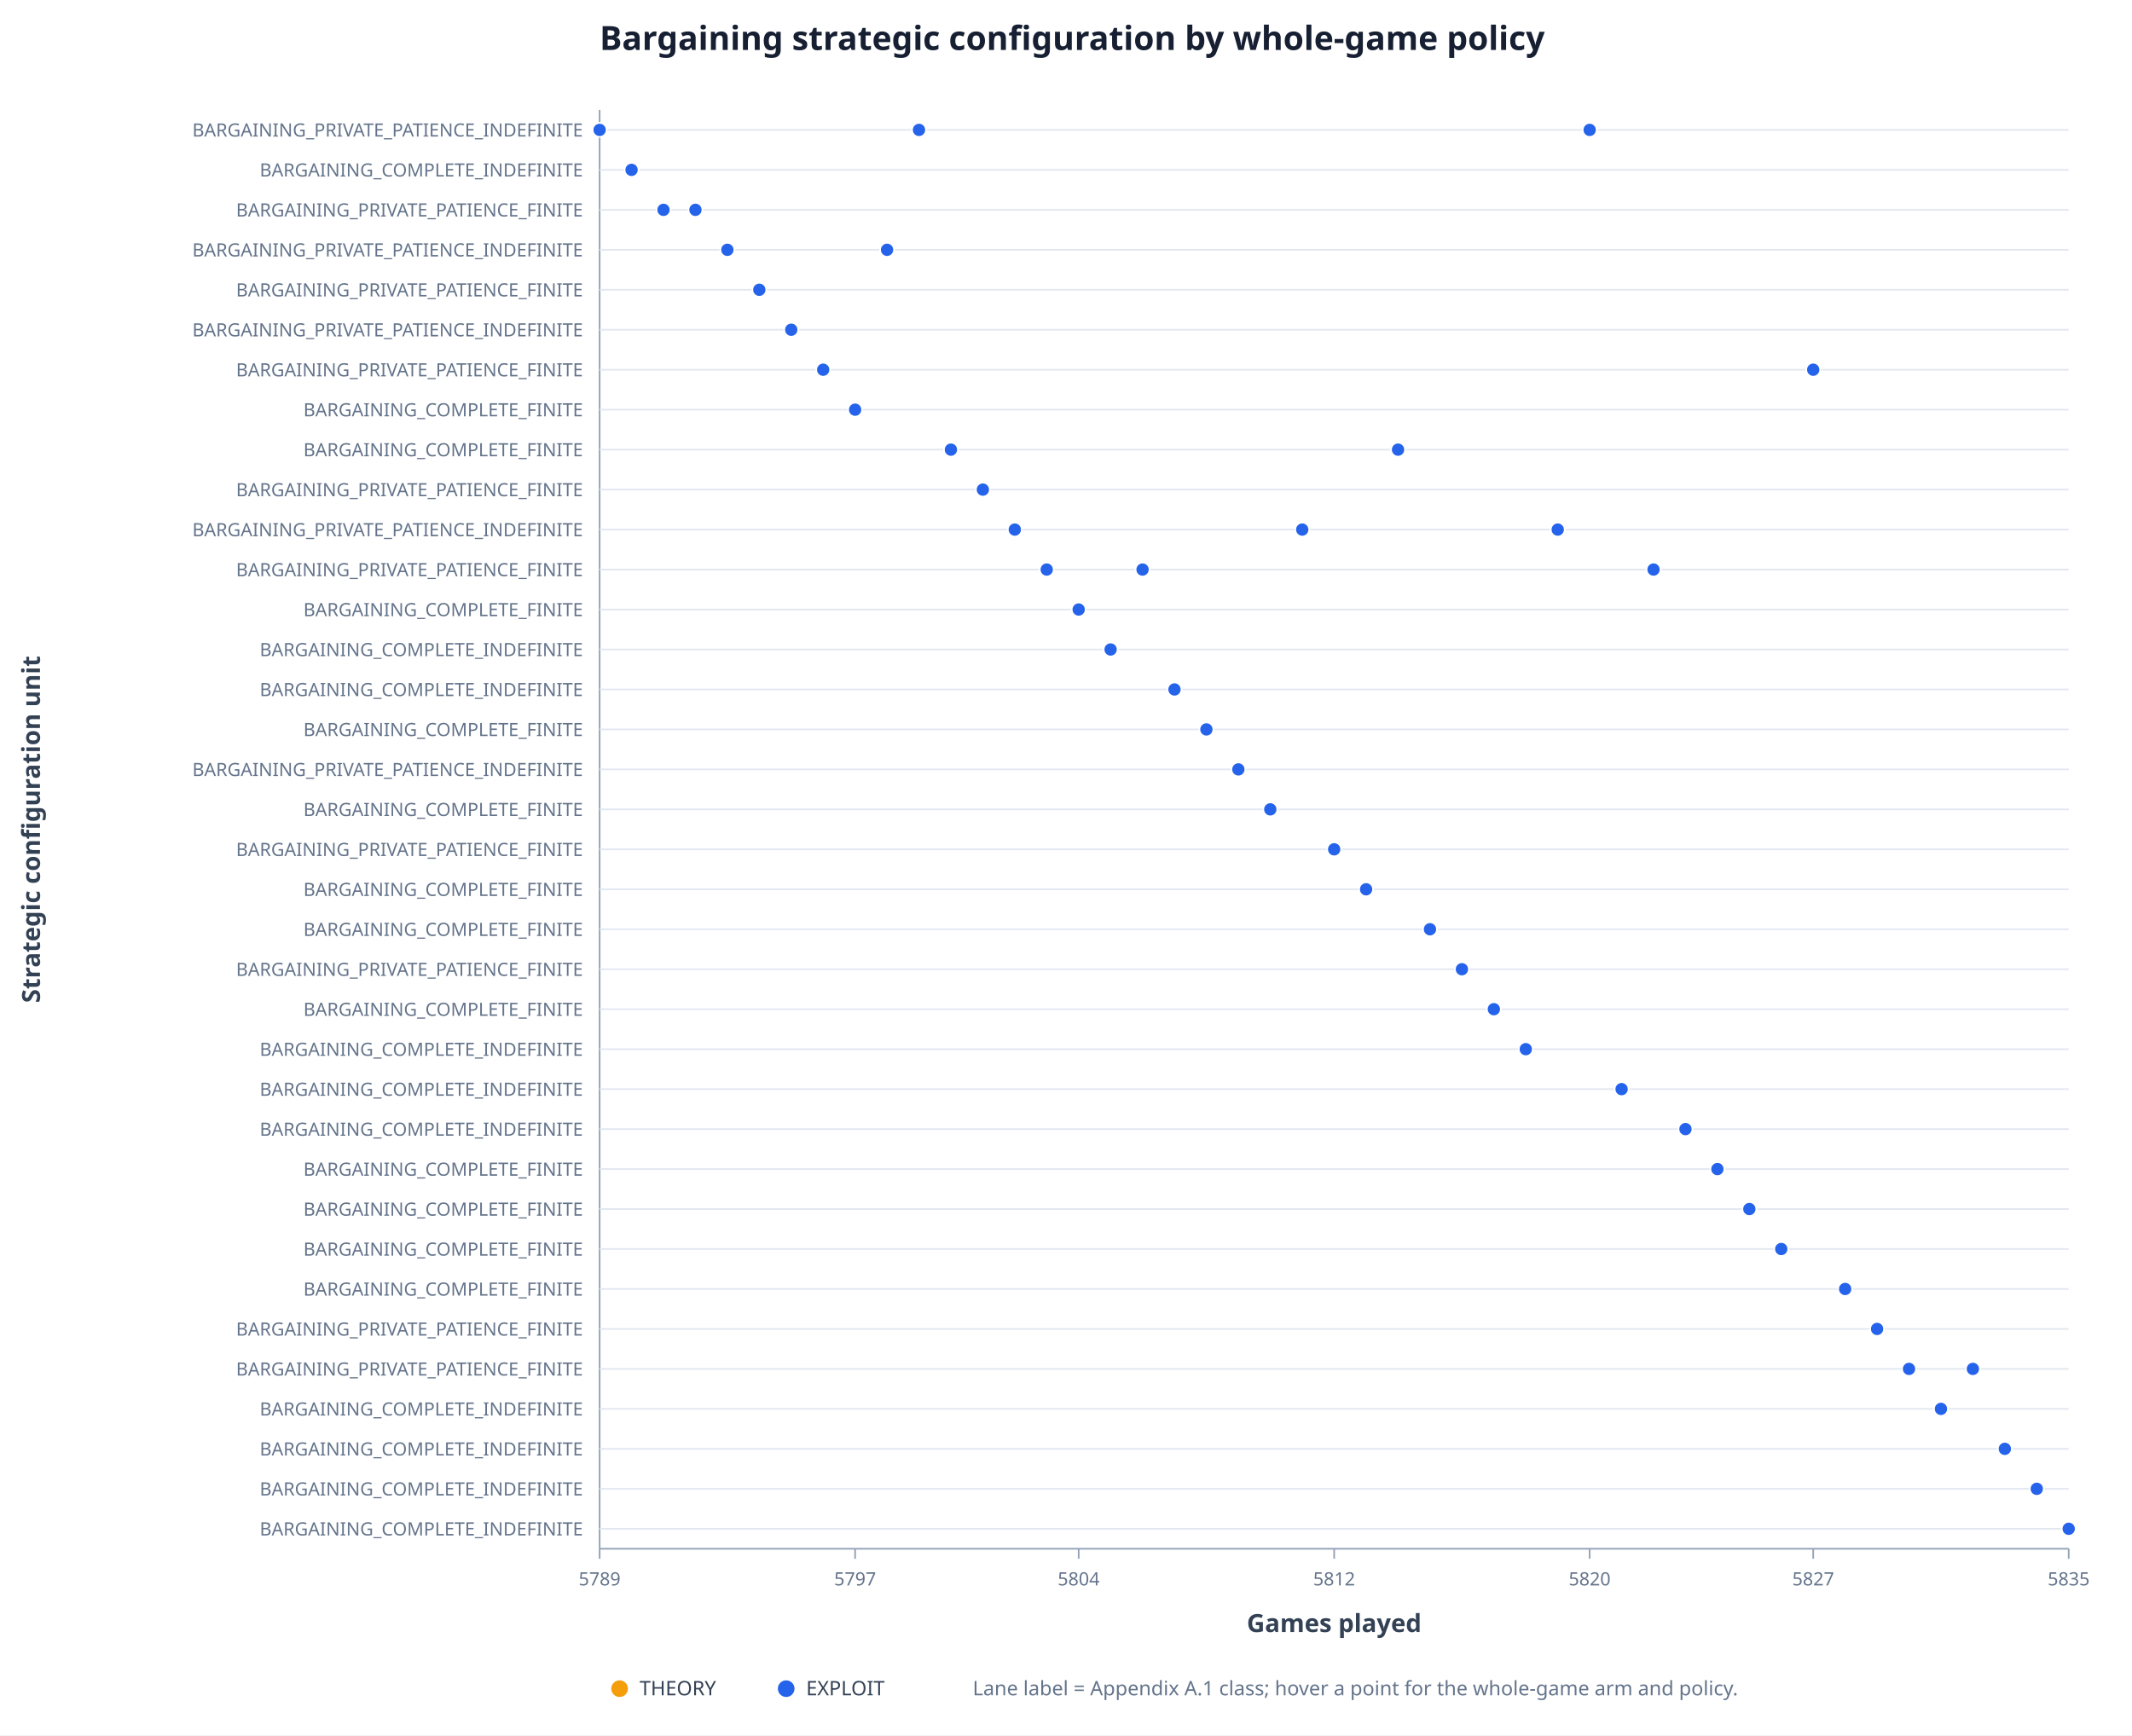
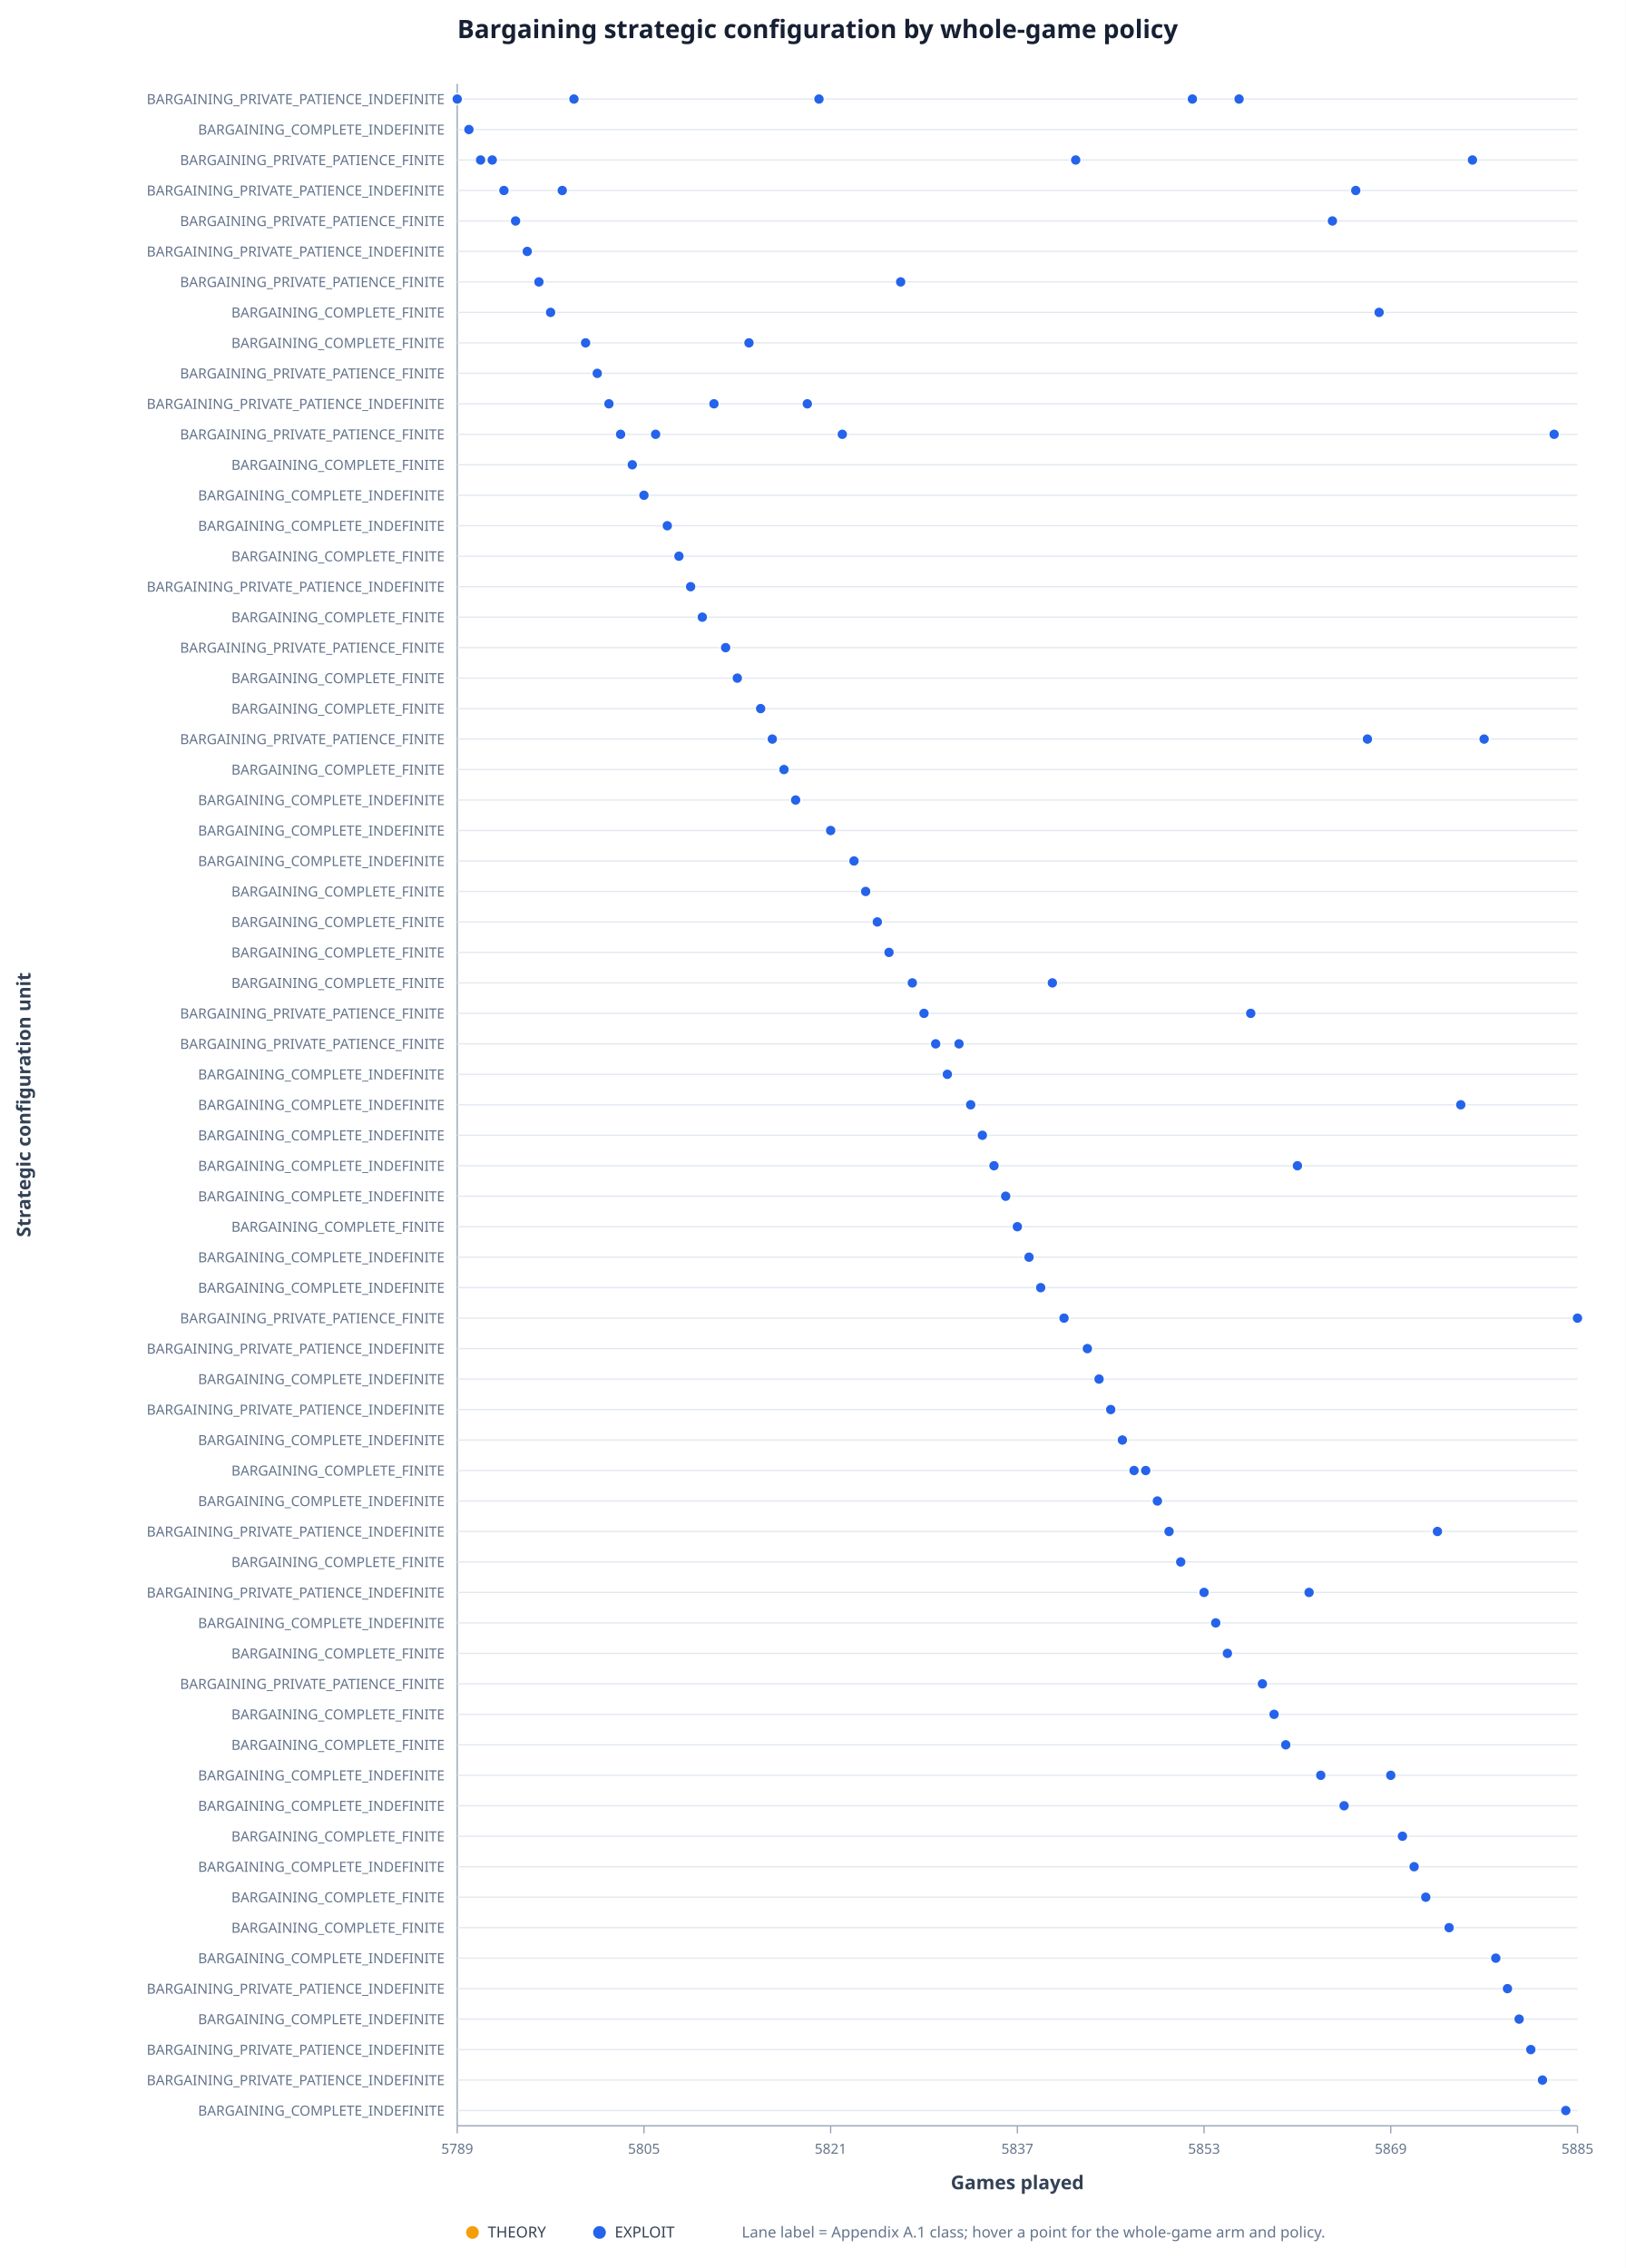
- <svg xmlns="http://www.w3.org/2000/svg" width="1280" height="1042" viewBox="0 0 1280 1042" role="img">
-   <rect width="1280" height="1042" fill="white" />
+ <svg xmlns="http://www.w3.org/2000/svg" width="1280" height="1786" viewBox="0 0 1280 1786" role="img">
+   <rect width="1280" height="1786" fill="white" />
  <text x="360.0" y="30" font-family="system-ui,sans-serif" font-size="20" font-weight="700" fill="#172033">Bargaining strategic configuration by whole-game policy</text>
-   <line x1="360.0" y1="930.0" x2="1242.0" y2="930.0" stroke="#94a3b8" />
-   <line x1="360.0" y1="66.0" x2="360.0" y2="930.0" stroke="#94a3b8" />
-   <text x="801.0" y="980" text-anchor="middle" font-family="system-ui,sans-serif" font-size="15" font-weight="650" fill="#334155">Games played</text>
-   <text x="24" y="498.0" transform="rotate(-90 24 498.0)" text-anchor="middle" font-family="system-ui,sans-serif" font-size="15" font-weight="650" fill="#334155">Strategic configuration unit</text>
+   <line x1="360.0" y1="1674.0" x2="1242.0" y2="1674.0" stroke="#94a3b8" />
+   <line x1="360.0" y1="66.0" x2="360.0" y2="1674.0" stroke="#94a3b8" />
+   <text x="801.0" y="1724" text-anchor="middle" font-family="system-ui,sans-serif" font-size="15" font-weight="650" fill="#334155">Games played</text>
+   <text x="24" y="870.0" transform="rotate(-90 24 870.0)" text-anchor="middle" font-family="system-ui,sans-serif" font-size="15" font-weight="650" fill="#334155">Strategic configuration unit</text>
  <line x1="360.0" y1="78.00" x2="1242.0" y2="78.00" stroke="#e2e8f0" />
  <text x="350.0" y="82.00" text-anchor="end" font-family="system-ui,sans-serif" font-size="11" fill="#64748b">BARGAINING_PRIVATE_PATIENCE_INDEFINITE</text>
  <line x1="360.0" y1="102.00" x2="1242.0" y2="102.00" stroke="#e2e8f0" />
  <text x="350.0" y="106.00" text-anchor="end" font-family="system-ui,sans-serif" font-size="11" fill="#64748b">BARGAINING_COMPLETE_INDEFINITE</text>
  <line x1="360.0" y1="126.00" x2="1242.0" y2="126.00" stroke="#e2e8f0" />
  <text x="350.0" y="130.00" text-anchor="end" font-family="system-ui,sans-serif" font-size="11" fill="#64748b">BARGAINING_PRIVATE_PATIENCE_FINITE</text>
  <line x1="360.0" y1="150.00" x2="1242.0" y2="150.00" stroke="#e2e8f0" />
  <text x="350.0" y="154.00" text-anchor="end" font-family="system-ui,sans-serif" font-size="11" fill="#64748b">BARGAINING_PRIVATE_PATIENCE_INDEFINITE</text>
  <line x1="360.0" y1="174.00" x2="1242.0" y2="174.00" stroke="#e2e8f0" />
  <text x="350.0" y="178.00" text-anchor="end" font-family="system-ui,sans-serif" font-size="11" fill="#64748b">BARGAINING_PRIVATE_PATIENCE_FINITE</text>
  <line x1="360.0" y1="198.00" x2="1242.0" y2="198.00" stroke="#e2e8f0" />
  <text x="350.0" y="202.00" text-anchor="end" font-family="system-ui,sans-serif" font-size="11" fill="#64748b">BARGAINING_PRIVATE_PATIENCE_INDEFINITE</text>
  <line x1="360.0" y1="222.00" x2="1242.0" y2="222.00" stroke="#e2e8f0" />
  <text x="350.0" y="226.00" text-anchor="end" font-family="system-ui,sans-serif" font-size="11" fill="#64748b">BARGAINING_PRIVATE_PATIENCE_FINITE</text>
  <line x1="360.0" y1="246.00" x2="1242.0" y2="246.00" stroke="#e2e8f0" />
  <text x="350.0" y="250.00" text-anchor="end" font-family="system-ui,sans-serif" font-size="11" fill="#64748b">BARGAINING_COMPLETE_FINITE</text>
  <line x1="360.0" y1="270.00" x2="1242.0" y2="270.00" stroke="#e2e8f0" />
  <text x="350.0" y="274.00" text-anchor="end" font-family="system-ui,sans-serif" font-size="11" fill="#64748b">BARGAINING_COMPLETE_FINITE</text>
  <line x1="360.0" y1="294.00" x2="1242.0" y2="294.00" stroke="#e2e8f0" />
  <text x="350.0" y="298.00" text-anchor="end" font-family="system-ui,sans-serif" font-size="11" fill="#64748b">BARGAINING_PRIVATE_PATIENCE_FINITE</text>
  <line x1="360.0" y1="318.00" x2="1242.0" y2="318.00" stroke="#e2e8f0" />
  <text x="350.0" y="322.00" text-anchor="end" font-family="system-ui,sans-serif" font-size="11" fill="#64748b">BARGAINING_PRIVATE_PATIENCE_INDEFINITE</text>
  <line x1="360.0" y1="342.00" x2="1242.0" y2="342.00" stroke="#e2e8f0" />
  <text x="350.0" y="346.00" text-anchor="end" font-family="system-ui,sans-serif" font-size="11" fill="#64748b">BARGAINING_PRIVATE_PATIENCE_FINITE</text>
  <line x1="360.0" y1="366.00" x2="1242.0" y2="366.00" stroke="#e2e8f0" />
  <text x="350.0" y="370.00" text-anchor="end" font-family="system-ui,sans-serif" font-size="11" fill="#64748b">BARGAINING_COMPLETE_FINITE</text>
  <line x1="360.0" y1="390.00" x2="1242.0" y2="390.00" stroke="#e2e8f0" />
  <text x="350.0" y="394.00" text-anchor="end" font-family="system-ui,sans-serif" font-size="11" fill="#64748b">BARGAINING_COMPLETE_INDEFINITE</text>
  <line x1="360.0" y1="414.00" x2="1242.0" y2="414.00" stroke="#e2e8f0" />
  <text x="350.0" y="418.00" text-anchor="end" font-family="system-ui,sans-serif" font-size="11" fill="#64748b">BARGAINING_COMPLETE_INDEFINITE</text>
  <line x1="360.0" y1="438.00" x2="1242.0" y2="438.00" stroke="#e2e8f0" />
  <text x="350.0" y="442.00" text-anchor="end" font-family="system-ui,sans-serif" font-size="11" fill="#64748b">BARGAINING_COMPLETE_FINITE</text>
  <line x1="360.0" y1="462.00" x2="1242.0" y2="462.00" stroke="#e2e8f0" />
  <text x="350.0" y="466.00" text-anchor="end" font-family="system-ui,sans-serif" font-size="11" fill="#64748b">BARGAINING_PRIVATE_PATIENCE_INDEFINITE</text>
  <line x1="360.0" y1="486.00" x2="1242.0" y2="486.00" stroke="#e2e8f0" />
  <text x="350.0" y="490.00" text-anchor="end" font-family="system-ui,sans-serif" font-size="11" fill="#64748b">BARGAINING_COMPLETE_FINITE</text>
  <line x1="360.0" y1="510.00" x2="1242.0" y2="510.00" stroke="#e2e8f0" />
  <text x="350.0" y="514.00" text-anchor="end" font-family="system-ui,sans-serif" font-size="11" fill="#64748b">BARGAINING_PRIVATE_PATIENCE_FINITE</text>
  <line x1="360.0" y1="534.00" x2="1242.0" y2="534.00" stroke="#e2e8f0" />
  <text x="350.0" y="538.00" text-anchor="end" font-family="system-ui,sans-serif" font-size="11" fill="#64748b">BARGAINING_COMPLETE_FINITE</text>
  <line x1="360.0" y1="558.00" x2="1242.0" y2="558.00" stroke="#e2e8f0" />
  <text x="350.0" y="562.00" text-anchor="end" font-family="system-ui,sans-serif" font-size="11" fill="#64748b">BARGAINING_COMPLETE_FINITE</text>
  <line x1="360.0" y1="582.00" x2="1242.0" y2="582.00" stroke="#e2e8f0" />
  <text x="350.0" y="586.00" text-anchor="end" font-family="system-ui,sans-serif" font-size="11" fill="#64748b">BARGAINING_PRIVATE_PATIENCE_FINITE</text>
  <line x1="360.0" y1="606.00" x2="1242.0" y2="606.00" stroke="#e2e8f0" />
  <text x="350.0" y="610.00" text-anchor="end" font-family="system-ui,sans-serif" font-size="11" fill="#64748b">BARGAINING_COMPLETE_FINITE</text>
  <line x1="360.0" y1="630.00" x2="1242.0" y2="630.00" stroke="#e2e8f0" />
  <text x="350.0" y="634.00" text-anchor="end" font-family="system-ui,sans-serif" font-size="11" fill="#64748b">BARGAINING_COMPLETE_INDEFINITE</text>
  <line x1="360.0" y1="654.00" x2="1242.0" y2="654.00" stroke="#e2e8f0" />
  <text x="350.0" y="658.00" text-anchor="end" font-family="system-ui,sans-serif" font-size="11" fill="#64748b">BARGAINING_COMPLETE_INDEFINITE</text>
  <line x1="360.0" y1="678.00" x2="1242.0" y2="678.00" stroke="#e2e8f0" />
  <text x="350.0" y="682.00" text-anchor="end" font-family="system-ui,sans-serif" font-size="11" fill="#64748b">BARGAINING_COMPLETE_INDEFINITE</text>
  <line x1="360.0" y1="702.00" x2="1242.0" y2="702.00" stroke="#e2e8f0" />
  <text x="350.0" y="706.00" text-anchor="end" font-family="system-ui,sans-serif" font-size="11" fill="#64748b">BARGAINING_COMPLETE_FINITE</text>
  <line x1="360.0" y1="726.00" x2="1242.0" y2="726.00" stroke="#e2e8f0" />
  <text x="350.0" y="730.00" text-anchor="end" font-family="system-ui,sans-serif" font-size="11" fill="#64748b">BARGAINING_COMPLETE_FINITE</text>
  <line x1="360.0" y1="750.00" x2="1242.0" y2="750.00" stroke="#e2e8f0" />
  <text x="350.0" y="754.00" text-anchor="end" font-family="system-ui,sans-serif" font-size="11" fill="#64748b">BARGAINING_COMPLETE_FINITE</text>
  <line x1="360.0" y1="774.00" x2="1242.0" y2="774.00" stroke="#e2e8f0" />
  <text x="350.0" y="778.00" text-anchor="end" font-family="system-ui,sans-serif" font-size="11" fill="#64748b">BARGAINING_COMPLETE_FINITE</text>
  <line x1="360.0" y1="798.00" x2="1242.0" y2="798.00" stroke="#e2e8f0" />
  <text x="350.0" y="802.00" text-anchor="end" font-family="system-ui,sans-serif" font-size="11" fill="#64748b">BARGAINING_PRIVATE_PATIENCE_FINITE</text>
  <line x1="360.0" y1="822.00" x2="1242.0" y2="822.00" stroke="#e2e8f0" />
  <text x="350.0" y="826.00" text-anchor="end" font-family="system-ui,sans-serif" font-size="11" fill="#64748b">BARGAINING_PRIVATE_PATIENCE_FINITE</text>
  <line x1="360.0" y1="846.00" x2="1242.0" y2="846.00" stroke="#e2e8f0" />
  <text x="350.0" y="850.00" text-anchor="end" font-family="system-ui,sans-serif" font-size="11" fill="#64748b">BARGAINING_COMPLETE_INDEFINITE</text>
  <line x1="360.0" y1="870.00" x2="1242.0" y2="870.00" stroke="#e2e8f0" />
  <text x="350.0" y="874.00" text-anchor="end" font-family="system-ui,sans-serif" font-size="11" fill="#64748b">BARGAINING_COMPLETE_INDEFINITE</text>
  <line x1="360.0" y1="894.00" x2="1242.0" y2="894.00" stroke="#e2e8f0" />
  <text x="350.0" y="898.00" text-anchor="end" font-family="system-ui,sans-serif" font-size="11" fill="#64748b">BARGAINING_COMPLETE_INDEFINITE</text>
  <line x1="360.0" y1="918.00" x2="1242.0" y2="918.00" stroke="#e2e8f0" />
  <text x="350.0" y="922.00" text-anchor="end" font-family="system-ui,sans-serif" font-size="11" fill="#64748b">BARGAINING_COMPLETE_INDEFINITE</text>
-   <line x1="360.00" y1="930.0" x2="360.00" y2="936.0" stroke="#94a3b8" />
-   <text x="360.00" y="952.0" text-anchor="middle" font-family="system-ui,sans-serif" font-size="11" fill="#64748b">5789</text>
-   <line x1="513.39" y1="930.0" x2="513.39" y2="936.0" stroke="#94a3b8" />
-   <text x="513.39" y="952.0" text-anchor="middle" font-family="system-ui,sans-serif" font-size="11" fill="#64748b">5797</text>
-   <line x1="647.61" y1="930.0" x2="647.61" y2="936.0" stroke="#94a3b8" />
-   <text x="647.61" y="952.0" text-anchor="middle" font-family="system-ui,sans-serif" font-size="11" fill="#64748b">5804</text>
-   <line x1="801.00" y1="930.0" x2="801.00" y2="936.0" stroke="#94a3b8" />
-   <text x="801.00" y="952.0" text-anchor="middle" font-family="system-ui,sans-serif" font-size="11" fill="#64748b">5812</text>
-   <line x1="954.39" y1="930.0" x2="954.39" y2="936.0" stroke="#94a3b8" />
-   <text x="954.39" y="952.0" text-anchor="middle" font-family="system-ui,sans-serif" font-size="11" fill="#64748b">5820</text>
-   <line x1="1088.61" y1="930.0" x2="1088.61" y2="936.0" stroke="#94a3b8" />
-   <text x="1088.61" y="952.0" text-anchor="middle" font-family="system-ui,sans-serif" font-size="11" fill="#64748b">5827</text>
-   <line x1="1242.00" y1="930.0" x2="1242.00" y2="936.0" stroke="#94a3b8" />
-   <text x="1242.00" y="952.0" text-anchor="middle" font-family="system-ui,sans-serif" font-size="11" fill="#64748b">5835</text>
+   <line x1="360.0" y1="942.00" x2="1242.0" y2="942.00" stroke="#e2e8f0" />
+   <text x="350.0" y="946.00" text-anchor="end" font-family="system-ui,sans-serif" font-size="11" fill="#64748b">BARGAINING_COMPLETE_INDEFINITE</text>
+   <line x1="360.0" y1="966.00" x2="1242.0" y2="966.00" stroke="#e2e8f0" />
+   <text x="350.0" y="970.00" text-anchor="end" font-family="system-ui,sans-serif" font-size="11" fill="#64748b">BARGAINING_COMPLETE_FINITE</text>
+   <line x1="360.0" y1="990.00" x2="1242.0" y2="990.00" stroke="#e2e8f0" />
+   <text x="350.0" y="994.00" text-anchor="end" font-family="system-ui,sans-serif" font-size="11" fill="#64748b">BARGAINING_COMPLETE_INDEFINITE</text>
+   <line x1="360.0" y1="1014.00" x2="1242.0" y2="1014.00" stroke="#e2e8f0" />
+   <text x="350.0" y="1018.00" text-anchor="end" font-family="system-ui,sans-serif" font-size="11" fill="#64748b">BARGAINING_COMPLETE_INDEFINITE</text>
+   <line x1="360.0" y1="1038.00" x2="1242.0" y2="1038.00" stroke="#e2e8f0" />
+   <text x="350.0" y="1042.00" text-anchor="end" font-family="system-ui,sans-serif" font-size="11" fill="#64748b">BARGAINING_PRIVATE_PATIENCE_FINITE</text>
+   <line x1="360.0" y1="1062.00" x2="1242.0" y2="1062.00" stroke="#e2e8f0" />
+   <text x="350.0" y="1066.00" text-anchor="end" font-family="system-ui,sans-serif" font-size="11" fill="#64748b">BARGAINING_PRIVATE_PATIENCE_INDEFINITE</text>
+   <line x1="360.0" y1="1086.00" x2="1242.0" y2="1086.00" stroke="#e2e8f0" />
+   <text x="350.0" y="1090.00" text-anchor="end" font-family="system-ui,sans-serif" font-size="11" fill="#64748b">BARGAINING_COMPLETE_INDEFINITE</text>
+   <line x1="360.0" y1="1110.00" x2="1242.0" y2="1110.00" stroke="#e2e8f0" />
+   <text x="350.0" y="1114.00" text-anchor="end" font-family="system-ui,sans-serif" font-size="11" fill="#64748b">BARGAINING_PRIVATE_PATIENCE_INDEFINITE</text>
+   <line x1="360.0" y1="1134.00" x2="1242.0" y2="1134.00" stroke="#e2e8f0" />
+   <text x="350.0" y="1138.00" text-anchor="end" font-family="system-ui,sans-serif" font-size="11" fill="#64748b">BARGAINING_COMPLETE_INDEFINITE</text>
+   <line x1="360.0" y1="1158.00" x2="1242.0" y2="1158.00" stroke="#e2e8f0" />
+   <text x="350.0" y="1162.00" text-anchor="end" font-family="system-ui,sans-serif" font-size="11" fill="#64748b">BARGAINING_COMPLETE_FINITE</text>
+   <line x1="360.0" y1="1182.00" x2="1242.0" y2="1182.00" stroke="#e2e8f0" />
+   <text x="350.0" y="1186.00" text-anchor="end" font-family="system-ui,sans-serif" font-size="11" fill="#64748b">BARGAINING_COMPLETE_INDEFINITE</text>
+   <line x1="360.0" y1="1206.00" x2="1242.0" y2="1206.00" stroke="#e2e8f0" />
+   <text x="350.0" y="1210.00" text-anchor="end" font-family="system-ui,sans-serif" font-size="11" fill="#64748b">BARGAINING_PRIVATE_PATIENCE_INDEFINITE</text>
+   <line x1="360.0" y1="1230.00" x2="1242.0" y2="1230.00" stroke="#e2e8f0" />
+   <text x="350.0" y="1234.00" text-anchor="end" font-family="system-ui,sans-serif" font-size="11" fill="#64748b">BARGAINING_COMPLETE_FINITE</text>
+   <line x1="360.0" y1="1254.00" x2="1242.0" y2="1254.00" stroke="#e2e8f0" />
+   <text x="350.0" y="1258.00" text-anchor="end" font-family="system-ui,sans-serif" font-size="11" fill="#64748b">BARGAINING_PRIVATE_PATIENCE_INDEFINITE</text>
+   <line x1="360.0" y1="1278.00" x2="1242.0" y2="1278.00" stroke="#e2e8f0" />
+   <text x="350.0" y="1282.00" text-anchor="end" font-family="system-ui,sans-serif" font-size="11" fill="#64748b">BARGAINING_COMPLETE_INDEFINITE</text>
+   <line x1="360.0" y1="1302.00" x2="1242.0" y2="1302.00" stroke="#e2e8f0" />
+   <text x="350.0" y="1306.00" text-anchor="end" font-family="system-ui,sans-serif" font-size="11" fill="#64748b">BARGAINING_COMPLETE_FINITE</text>
+   <line x1="360.0" y1="1326.00" x2="1242.0" y2="1326.00" stroke="#e2e8f0" />
+   <text x="350.0" y="1330.00" text-anchor="end" font-family="system-ui,sans-serif" font-size="11" fill="#64748b">BARGAINING_PRIVATE_PATIENCE_FINITE</text>
+   <line x1="360.0" y1="1350.00" x2="1242.0" y2="1350.00" stroke="#e2e8f0" />
+   <text x="350.0" y="1354.00" text-anchor="end" font-family="system-ui,sans-serif" font-size="11" fill="#64748b">BARGAINING_COMPLETE_FINITE</text>
+   <line x1="360.0" y1="1374.00" x2="1242.0" y2="1374.00" stroke="#e2e8f0" />
+   <text x="350.0" y="1378.00" text-anchor="end" font-family="system-ui,sans-serif" font-size="11" fill="#64748b">BARGAINING_COMPLETE_FINITE</text>
+   <line x1="360.0" y1="1398.00" x2="1242.0" y2="1398.00" stroke="#e2e8f0" />
+   <text x="350.0" y="1402.00" text-anchor="end" font-family="system-ui,sans-serif" font-size="11" fill="#64748b">BARGAINING_COMPLETE_INDEFINITE</text>
+   <line x1="360.0" y1="1422.00" x2="1242.0" y2="1422.00" stroke="#e2e8f0" />
+   <text x="350.0" y="1426.00" text-anchor="end" font-family="system-ui,sans-serif" font-size="11" fill="#64748b">BARGAINING_COMPLETE_INDEFINITE</text>
+   <line x1="360.0" y1="1446.00" x2="1242.0" y2="1446.00" stroke="#e2e8f0" />
+   <text x="350.0" y="1450.00" text-anchor="end" font-family="system-ui,sans-serif" font-size="11" fill="#64748b">BARGAINING_COMPLETE_FINITE</text>
+   <line x1="360.0" y1="1470.00" x2="1242.0" y2="1470.00" stroke="#e2e8f0" />
+   <text x="350.0" y="1474.00" text-anchor="end" font-family="system-ui,sans-serif" font-size="11" fill="#64748b">BARGAINING_COMPLETE_INDEFINITE</text>
+   <line x1="360.0" y1="1494.00" x2="1242.0" y2="1494.00" stroke="#e2e8f0" />
+   <text x="350.0" y="1498.00" text-anchor="end" font-family="system-ui,sans-serif" font-size="11" fill="#64748b">BARGAINING_COMPLETE_FINITE</text>
+   <line x1="360.0" y1="1518.00" x2="1242.0" y2="1518.00" stroke="#e2e8f0" />
+   <text x="350.0" y="1522.00" text-anchor="end" font-family="system-ui,sans-serif" font-size="11" fill="#64748b">BARGAINING_COMPLETE_FINITE</text>
+   <line x1="360.0" y1="1542.00" x2="1242.0" y2="1542.00" stroke="#e2e8f0" />
+   <text x="350.0" y="1546.00" text-anchor="end" font-family="system-ui,sans-serif" font-size="11" fill="#64748b">BARGAINING_COMPLETE_INDEFINITE</text>
+   <line x1="360.0" y1="1566.00" x2="1242.0" y2="1566.00" stroke="#e2e8f0" />
+   <text x="350.0" y="1570.00" text-anchor="end" font-family="system-ui,sans-serif" font-size="11" fill="#64748b">BARGAINING_PRIVATE_PATIENCE_INDEFINITE</text>
+   <line x1="360.0" y1="1590.00" x2="1242.0" y2="1590.00" stroke="#e2e8f0" />
+   <text x="350.0" y="1594.00" text-anchor="end" font-family="system-ui,sans-serif" font-size="11" fill="#64748b">BARGAINING_COMPLETE_INDEFINITE</text>
+   <line x1="360.0" y1="1614.00" x2="1242.0" y2="1614.00" stroke="#e2e8f0" />
+   <text x="350.0" y="1618.00" text-anchor="end" font-family="system-ui,sans-serif" font-size="11" fill="#64748b">BARGAINING_PRIVATE_PATIENCE_INDEFINITE</text>
+   <line x1="360.0" y1="1638.00" x2="1242.0" y2="1638.00" stroke="#e2e8f0" />
+   <text x="350.0" y="1642.00" text-anchor="end" font-family="system-ui,sans-serif" font-size="11" fill="#64748b">BARGAINING_PRIVATE_PATIENCE_INDEFINITE</text>
+   <line x1="360.0" y1="1662.00" x2="1242.0" y2="1662.00" stroke="#e2e8f0" />
+   <text x="350.0" y="1666.00" text-anchor="end" font-family="system-ui,sans-serif" font-size="11" fill="#64748b">BARGAINING_COMPLETE_INDEFINITE</text>
+   <line x1="360.00" y1="1674.0" x2="360.00" y2="1680.0" stroke="#94a3b8" />
+   <text x="360.00" y="1696.0" text-anchor="middle" font-family="system-ui,sans-serif" font-size="11" fill="#64748b">5789</text>
+   <line x1="507.00" y1="1674.0" x2="507.00" y2="1680.0" stroke="#94a3b8" />
+   <text x="507.00" y="1696.0" text-anchor="middle" font-family="system-ui,sans-serif" font-size="11" fill="#64748b">5805</text>
+   <line x1="654.00" y1="1674.0" x2="654.00" y2="1680.0" stroke="#94a3b8" />
+   <text x="654.00" y="1696.0" text-anchor="middle" font-family="system-ui,sans-serif" font-size="11" fill="#64748b">5821</text>
+   <line x1="801.00" y1="1674.0" x2="801.00" y2="1680.0" stroke="#94a3b8" />
+   <text x="801.00" y="1696.0" text-anchor="middle" font-family="system-ui,sans-serif" font-size="11" fill="#64748b">5837</text>
+   <line x1="948.00" y1="1674.0" x2="948.00" y2="1680.0" stroke="#94a3b8" />
+   <text x="948.00" y="1696.0" text-anchor="middle" font-family="system-ui,sans-serif" font-size="11" fill="#64748b">5853</text>
+   <line x1="1095.00" y1="1674.0" x2="1095.00" y2="1680.0" stroke="#94a3b8" />
+   <text x="1095.00" y="1696.0" text-anchor="middle" font-family="system-ui,sans-serif" font-size="11" fill="#64748b">5869</text>
+   <line x1="1242.00" y1="1674.0" x2="1242.00" y2="1680.0" stroke="#94a3b8" />
+   <text x="1242.00" y="1696.0" text-anchor="middle" font-family="system-ui,sans-serif" font-size="11" fill="#64748b">5885</text>
  <circle cx="360.00" cy="78.00" r="4.2" fill="#2563eb" stroke="white" stroke-width="1" />
-   <circle cx="379.17" cy="102.00" r="4.2" fill="#2563eb" stroke="white" stroke-width="1" />
-   <circle cx="398.35" cy="126.00" r="4.2" fill="#2563eb" stroke="white" stroke-width="1" />
-   <circle cx="417.52" cy="126.00" r="4.2" fill="#2563eb" stroke="white" stroke-width="1" />
-   <circle cx="436.70" cy="150.00" r="4.2" fill="#2563eb" stroke="white" stroke-width="1" />
-   <circle cx="455.87" cy="174.00" r="4.2" fill="#2563eb" stroke="white" stroke-width="1" />
-   <circle cx="475.04" cy="198.00" r="4.2" fill="#2563eb" stroke="white" stroke-width="1" />
-   <circle cx="494.22" cy="222.00" r="4.2" fill="#2563eb" stroke="white" stroke-width="1" />
-   <circle cx="513.39" cy="246.00" r="4.2" fill="#2563eb" stroke="white" stroke-width="1" />
-   <circle cx="532.57" cy="150.00" r="4.2" fill="#2563eb" stroke="white" stroke-width="1" />
-   <circle cx="551.74" cy="78.00" r="4.2" fill="#2563eb" stroke="white" stroke-width="1" />
-   <circle cx="570.91" cy="270.00" r="4.2" fill="#2563eb" stroke="white" stroke-width="1" />
-   <circle cx="590.09" cy="294.00" r="4.2" fill="#2563eb" stroke="white" stroke-width="1" />
-   <circle cx="609.26" cy="318.00" r="4.2" fill="#2563eb" stroke="white" stroke-width="1" />
-   <circle cx="628.43" cy="342.00" r="4.2" fill="#2563eb" stroke="white" stroke-width="1" />
-   <circle cx="647.61" cy="366.00" r="4.2" fill="#2563eb" stroke="white" stroke-width="1" />
-   <circle cx="666.78" cy="390.00" r="4.2" fill="#2563eb" stroke="white" stroke-width="1" />
-   <circle cx="685.96" cy="342.00" r="4.2" fill="#2563eb" stroke="white" stroke-width="1" />
-   <circle cx="705.13" cy="414.00" r="4.2" fill="#2563eb" stroke="white" stroke-width="1" />
-   <circle cx="724.30" cy="438.00" r="4.2" fill="#2563eb" stroke="white" stroke-width="1" />
-   <circle cx="743.48" cy="462.00" r="4.2" fill="#2563eb" stroke="white" stroke-width="1" />
-   <circle cx="762.65" cy="486.00" r="4.2" fill="#2563eb" stroke="white" stroke-width="1" />
-   <circle cx="781.83" cy="318.00" r="4.2" fill="#2563eb" stroke="white" stroke-width="1" />
-   <circle cx="801.00" cy="510.00" r="4.2" fill="#2563eb" stroke="white" stroke-width="1" />
-   <circle cx="820.17" cy="534.00" r="4.2" fill="#2563eb" stroke="white" stroke-width="1" />
-   <circle cx="839.35" cy="270.00" r="4.2" fill="#2563eb" stroke="white" stroke-width="1" />
-   <circle cx="858.52" cy="558.00" r="4.2" fill="#2563eb" stroke="white" stroke-width="1" />
-   <circle cx="877.70" cy="582.00" r="4.2" fill="#2563eb" stroke="white" stroke-width="1" />
-   <circle cx="896.87" cy="606.00" r="4.2" fill="#2563eb" stroke="white" stroke-width="1" />
-   <circle cx="916.04" cy="630.00" r="4.2" fill="#2563eb" stroke="white" stroke-width="1" />
-   <circle cx="935.22" cy="318.00" r="4.2" fill="#2563eb" stroke="white" stroke-width="1" />
-   <circle cx="954.39" cy="78.00" r="4.2" fill="#2563eb" stroke="white" stroke-width="1" />
-   <circle cx="973.57" cy="654.00" r="4.2" fill="#2563eb" stroke="white" stroke-width="1" />
-   <circle cx="992.74" cy="342.00" r="4.2" fill="#2563eb" stroke="white" stroke-width="1" />
-   <circle cx="1011.91" cy="678.00" r="4.2" fill="#2563eb" stroke="white" stroke-width="1" />
-   <circle cx="1031.09" cy="702.00" r="4.2" fill="#2563eb" stroke="white" stroke-width="1" />
-   <circle cx="1050.26" cy="726.00" r="4.2" fill="#2563eb" stroke="white" stroke-width="1" />
-   <circle cx="1069.43" cy="750.00" r="4.2" fill="#2563eb" stroke="white" stroke-width="1" />
-   <circle cx="1088.61" cy="222.00" r="4.2" fill="#2563eb" stroke="white" stroke-width="1" />
-   <circle cx="1107.78" cy="774.00" r="4.2" fill="#2563eb" stroke="white" stroke-width="1" />
-   <circle cx="1126.96" cy="798.00" r="4.2" fill="#2563eb" stroke="white" stroke-width="1" />
-   <circle cx="1146.13" cy="822.00" r="4.2" fill="#2563eb" stroke="white" stroke-width="1" />
-   <circle cx="1165.30" cy="846.00" r="4.2" fill="#2563eb" stroke="white" stroke-width="1" />
-   <circle cx="1184.48" cy="822.00" r="4.2" fill="#2563eb" stroke="white" stroke-width="1" />
-   <circle cx="1203.65" cy="870.00" r="4.2" fill="#2563eb" stroke="white" stroke-width="1" />
-   <circle cx="1222.83" cy="894.00" r="4.2" fill="#2563eb" stroke="white" stroke-width="1" />
-   <circle cx="1242.00" cy="918.00" r="4.2" fill="#2563eb" stroke="white" stroke-width="1" />
-   <circle cx="372.0" cy="1014" r="5" fill="#f59e0b" />
-   <text x="384.0" y="1018" font-family="system-ui,sans-serif" font-size="12" fill="#334155">THEORY</text>
-   <circle cx="472.0" cy="1014" r="5" fill="#2563eb" />
-   <text x="484.0" y="1018" font-family="system-ui,sans-serif" font-size="12" fill="#334155">EXPLOIT</text>
-   <text x="584.0" y="1018" font-family="system-ui,sans-serif" font-size="12" fill="#64748b">Lane label = Appendix A.1 class; hover a point for the whole-game arm and policy.</text>
+   <circle cx="369.19" cy="102.00" r="4.2" fill="#2563eb" stroke="white" stroke-width="1" />
+   <circle cx="378.38" cy="126.00" r="4.2" fill="#2563eb" stroke="white" stroke-width="1" />
+   <circle cx="387.56" cy="126.00" r="4.2" fill="#2563eb" stroke="white" stroke-width="1" />
+   <circle cx="396.75" cy="150.00" r="4.2" fill="#2563eb" stroke="white" stroke-width="1" />
+   <circle cx="405.94" cy="174.00" r="4.2" fill="#2563eb" stroke="white" stroke-width="1" />
+   <circle cx="415.12" cy="198.00" r="4.2" fill="#2563eb" stroke="white" stroke-width="1" />
+   <circle cx="424.31" cy="222.00" r="4.2" fill="#2563eb" stroke="white" stroke-width="1" />
+   <circle cx="433.50" cy="246.00" r="4.2" fill="#2563eb" stroke="white" stroke-width="1" />
+   <circle cx="442.69" cy="150.00" r="4.2" fill="#2563eb" stroke="white" stroke-width="1" />
+   <circle cx="451.88" cy="78.00" r="4.2" fill="#2563eb" stroke="white" stroke-width="1" />
+   <circle cx="461.06" cy="270.00" r="4.2" fill="#2563eb" stroke="white" stroke-width="1" />
+   <circle cx="470.25" cy="294.00" r="4.2" fill="#2563eb" stroke="white" stroke-width="1" />
+   <circle cx="479.44" cy="318.00" r="4.2" fill="#2563eb" stroke="white" stroke-width="1" />
+   <circle cx="488.62" cy="342.00" r="4.2" fill="#2563eb" stroke="white" stroke-width="1" />
+   <circle cx="497.81" cy="366.00" r="4.2" fill="#2563eb" stroke="white" stroke-width="1" />
+   <circle cx="507.00" cy="390.00" r="4.2" fill="#2563eb" stroke="white" stroke-width="1" />
+   <circle cx="516.19" cy="342.00" r="4.2" fill="#2563eb" stroke="white" stroke-width="1" />
+   <circle cx="525.38" cy="414.00" r="4.2" fill="#2563eb" stroke="white" stroke-width="1" />
+   <circle cx="534.56" cy="438.00" r="4.2" fill="#2563eb" stroke="white" stroke-width="1" />
+   <circle cx="543.75" cy="462.00" r="4.2" fill="#2563eb" stroke="white" stroke-width="1" />
+   <circle cx="552.94" cy="486.00" r="4.2" fill="#2563eb" stroke="white" stroke-width="1" />
+   <circle cx="562.12" cy="318.00" r="4.2" fill="#2563eb" stroke="white" stroke-width="1" />
+   <circle cx="571.31" cy="510.00" r="4.2" fill="#2563eb" stroke="white" stroke-width="1" />
+   <circle cx="580.50" cy="534.00" r="4.2" fill="#2563eb" stroke="white" stroke-width="1" />
+   <circle cx="589.69" cy="270.00" r="4.2" fill="#2563eb" stroke="white" stroke-width="1" />
+   <circle cx="598.88" cy="558.00" r="4.2" fill="#2563eb" stroke="white" stroke-width="1" />
+   <circle cx="608.06" cy="582.00" r="4.2" fill="#2563eb" stroke="white" stroke-width="1" />
+   <circle cx="617.25" cy="606.00" r="4.2" fill="#2563eb" stroke="white" stroke-width="1" />
+   <circle cx="626.44" cy="630.00" r="4.2" fill="#2563eb" stroke="white" stroke-width="1" />
+   <circle cx="635.62" cy="318.00" r="4.2" fill="#2563eb" stroke="white" stroke-width="1" />
+   <circle cx="644.81" cy="78.00" r="4.2" fill="#2563eb" stroke="white" stroke-width="1" />
+   <circle cx="654.00" cy="654.00" r="4.2" fill="#2563eb" stroke="white" stroke-width="1" />
+   <circle cx="663.19" cy="342.00" r="4.2" fill="#2563eb" stroke="white" stroke-width="1" />
+   <circle cx="672.38" cy="678.00" r="4.2" fill="#2563eb" stroke="white" stroke-width="1" />
+   <circle cx="681.56" cy="702.00" r="4.2" fill="#2563eb" stroke="white" stroke-width="1" />
+   <circle cx="690.75" cy="726.00" r="4.2" fill="#2563eb" stroke="white" stroke-width="1" />
+   <circle cx="699.94" cy="750.00" r="4.2" fill="#2563eb" stroke="white" stroke-width="1" />
+   <circle cx="709.12" cy="222.00" r="4.2" fill="#2563eb" stroke="white" stroke-width="1" />
+   <circle cx="718.31" cy="774.00" r="4.2" fill="#2563eb" stroke="white" stroke-width="1" />
+   <circle cx="727.50" cy="798.00" r="4.2" fill="#2563eb" stroke="white" stroke-width="1" />
+   <circle cx="736.69" cy="822.00" r="4.2" fill="#2563eb" stroke="white" stroke-width="1" />
+   <circle cx="745.88" cy="846.00" r="4.2" fill="#2563eb" stroke="white" stroke-width="1" />
+   <circle cx="755.06" cy="822.00" r="4.2" fill="#2563eb" stroke="white" stroke-width="1" />
+   <circle cx="764.25" cy="870.00" r="4.2" fill="#2563eb" stroke="white" stroke-width="1" />
+   <circle cx="773.44" cy="894.00" r="4.2" fill="#2563eb" stroke="white" stroke-width="1" />
+   <circle cx="782.62" cy="918.00" r="4.2" fill="#2563eb" stroke="white" stroke-width="1" />
+   <circle cx="791.81" cy="942.00" r="4.2" fill="#2563eb" stroke="white" stroke-width="1" />
+   <circle cx="801.00" cy="966.00" r="4.2" fill="#2563eb" stroke="white" stroke-width="1" />
+   <circle cx="810.19" cy="990.00" r="4.2" fill="#2563eb" stroke="white" stroke-width="1" />
+   <circle cx="819.38" cy="1014.00" r="4.2" fill="#2563eb" stroke="white" stroke-width="1" />
+   <circle cx="828.56" cy="774.00" r="4.2" fill="#2563eb" stroke="white" stroke-width="1" />
+   <circle cx="837.75" cy="1038.00" r="4.2" fill="#2563eb" stroke="white" stroke-width="1" />
+   <circle cx="846.94" cy="126.00" r="4.2" fill="#2563eb" stroke="white" stroke-width="1" />
+   <circle cx="856.12" cy="1062.00" r="4.2" fill="#2563eb" stroke="white" stroke-width="1" />
+   <circle cx="865.31" cy="1086.00" r="4.2" fill="#2563eb" stroke="white" stroke-width="1" />
+   <circle cx="874.50" cy="1110.00" r="4.2" fill="#2563eb" stroke="white" stroke-width="1" />
+   <circle cx="883.69" cy="1134.00" r="4.2" fill="#2563eb" stroke="white" stroke-width="1" />
+   <circle cx="892.88" cy="1158.00" r="4.2" fill="#2563eb" stroke="white" stroke-width="1" />
+   <circle cx="902.06" cy="1158.00" r="4.2" fill="#2563eb" stroke="white" stroke-width="1" />
+   <circle cx="911.25" cy="1182.00" r="4.2" fill="#2563eb" stroke="white" stroke-width="1" />
+   <circle cx="920.44" cy="1206.00" r="4.2" fill="#2563eb" stroke="white" stroke-width="1" />
+   <circle cx="929.62" cy="1230.00" r="4.2" fill="#2563eb" stroke="white" stroke-width="1" />
+   <circle cx="938.81" cy="78.00" r="4.2" fill="#2563eb" stroke="white" stroke-width="1" />
+   <circle cx="948.00" cy="1254.00" r="4.2" fill="#2563eb" stroke="white" stroke-width="1" />
+   <circle cx="957.19" cy="1278.00" r="4.2" fill="#2563eb" stroke="white" stroke-width="1" />
+   <circle cx="966.38" cy="1302.00" r="4.2" fill="#2563eb" stroke="white" stroke-width="1" />
+   <circle cx="975.56" cy="78.00" r="4.2" fill="#2563eb" stroke="white" stroke-width="1" />
+   <circle cx="984.75" cy="798.00" r="4.2" fill="#2563eb" stroke="white" stroke-width="1" />
+   <circle cx="993.94" cy="1326.00" r="4.2" fill="#2563eb" stroke="white" stroke-width="1" />
+   <circle cx="1003.12" cy="1350.00" r="4.2" fill="#2563eb" stroke="white" stroke-width="1" />
+   <circle cx="1012.31" cy="1374.00" r="4.2" fill="#2563eb" stroke="white" stroke-width="1" />
+   <circle cx="1021.50" cy="918.00" r="4.2" fill="#2563eb" stroke="white" stroke-width="1" />
+   <circle cx="1030.69" cy="1254.00" r="4.2" fill="#2563eb" stroke="white" stroke-width="1" />
+   <circle cx="1039.88" cy="1398.00" r="4.2" fill="#2563eb" stroke="white" stroke-width="1" />
+   <circle cx="1049.06" cy="174.00" r="4.2" fill="#2563eb" stroke="white" stroke-width="1" />
+   <circle cx="1058.25" cy="1422.00" r="4.2" fill="#2563eb" stroke="white" stroke-width="1" />
+   <circle cx="1067.44" cy="150.00" r="4.2" fill="#2563eb" stroke="white" stroke-width="1" />
+   <circle cx="1076.62" cy="582.00" r="4.2" fill="#2563eb" stroke="white" stroke-width="1" />
+   <circle cx="1085.81" cy="246.00" r="4.2" fill="#2563eb" stroke="white" stroke-width="1" />
+   <circle cx="1095.00" cy="1398.00" r="4.2" fill="#2563eb" stroke="white" stroke-width="1" />
+   <circle cx="1104.19" cy="1446.00" r="4.2" fill="#2563eb" stroke="white" stroke-width="1" />
+   <circle cx="1113.38" cy="1470.00" r="4.2" fill="#2563eb" stroke="white" stroke-width="1" />
+   <circle cx="1122.56" cy="1494.00" r="4.2" fill="#2563eb" stroke="white" stroke-width="1" />
+   <circle cx="1131.75" cy="1206.00" r="4.2" fill="#2563eb" stroke="white" stroke-width="1" />
+   <circle cx="1140.94" cy="1518.00" r="4.2" fill="#2563eb" stroke="white" stroke-width="1" />
+   <circle cx="1150.12" cy="870.00" r="4.2" fill="#2563eb" stroke="white" stroke-width="1" />
+   <circle cx="1159.31" cy="126.00" r="4.2" fill="#2563eb" stroke="white" stroke-width="1" />
+   <circle cx="1168.50" cy="582.00" r="4.2" fill="#2563eb" stroke="white" stroke-width="1" />
+   <circle cx="1177.69" cy="1542.00" r="4.2" fill="#2563eb" stroke="white" stroke-width="1" />
+   <circle cx="1186.88" cy="1566.00" r="4.2" fill="#2563eb" stroke="white" stroke-width="1" />
+   <circle cx="1196.06" cy="1590.00" r="4.2" fill="#2563eb" stroke="white" stroke-width="1" />
+   <circle cx="1205.25" cy="1614.00" r="4.2" fill="#2563eb" stroke="white" stroke-width="1" />
+   <circle cx="1214.44" cy="1638.00" r="4.2" fill="#2563eb" stroke="white" stroke-width="1" />
+   <circle cx="1223.62" cy="342.00" r="4.2" fill="#2563eb" stroke="white" stroke-width="1" />
+   <circle cx="1232.81" cy="1662.00" r="4.2" fill="#2563eb" stroke="white" stroke-width="1" />
+   <circle cx="1242.00" cy="1038.00" r="4.2" fill="#2563eb" stroke="white" stroke-width="1" />
+   <circle cx="372.0" cy="1758" r="5" fill="#f59e0b" />
+   <text x="384.0" y="1762" font-family="system-ui,sans-serif" font-size="12" fill="#334155">THEORY</text>
+   <circle cx="472.0" cy="1758" r="5" fill="#2563eb" />
+   <text x="484.0" y="1762" font-family="system-ui,sans-serif" font-size="12" fill="#334155">EXPLOIT</text>
+   <text x="584.0" y="1762" font-family="system-ui,sans-serif" font-size="12" fill="#64748b">Lane label = Appendix A.1 class; hover a point for the whole-game arm and policy.</text>
</svg>
